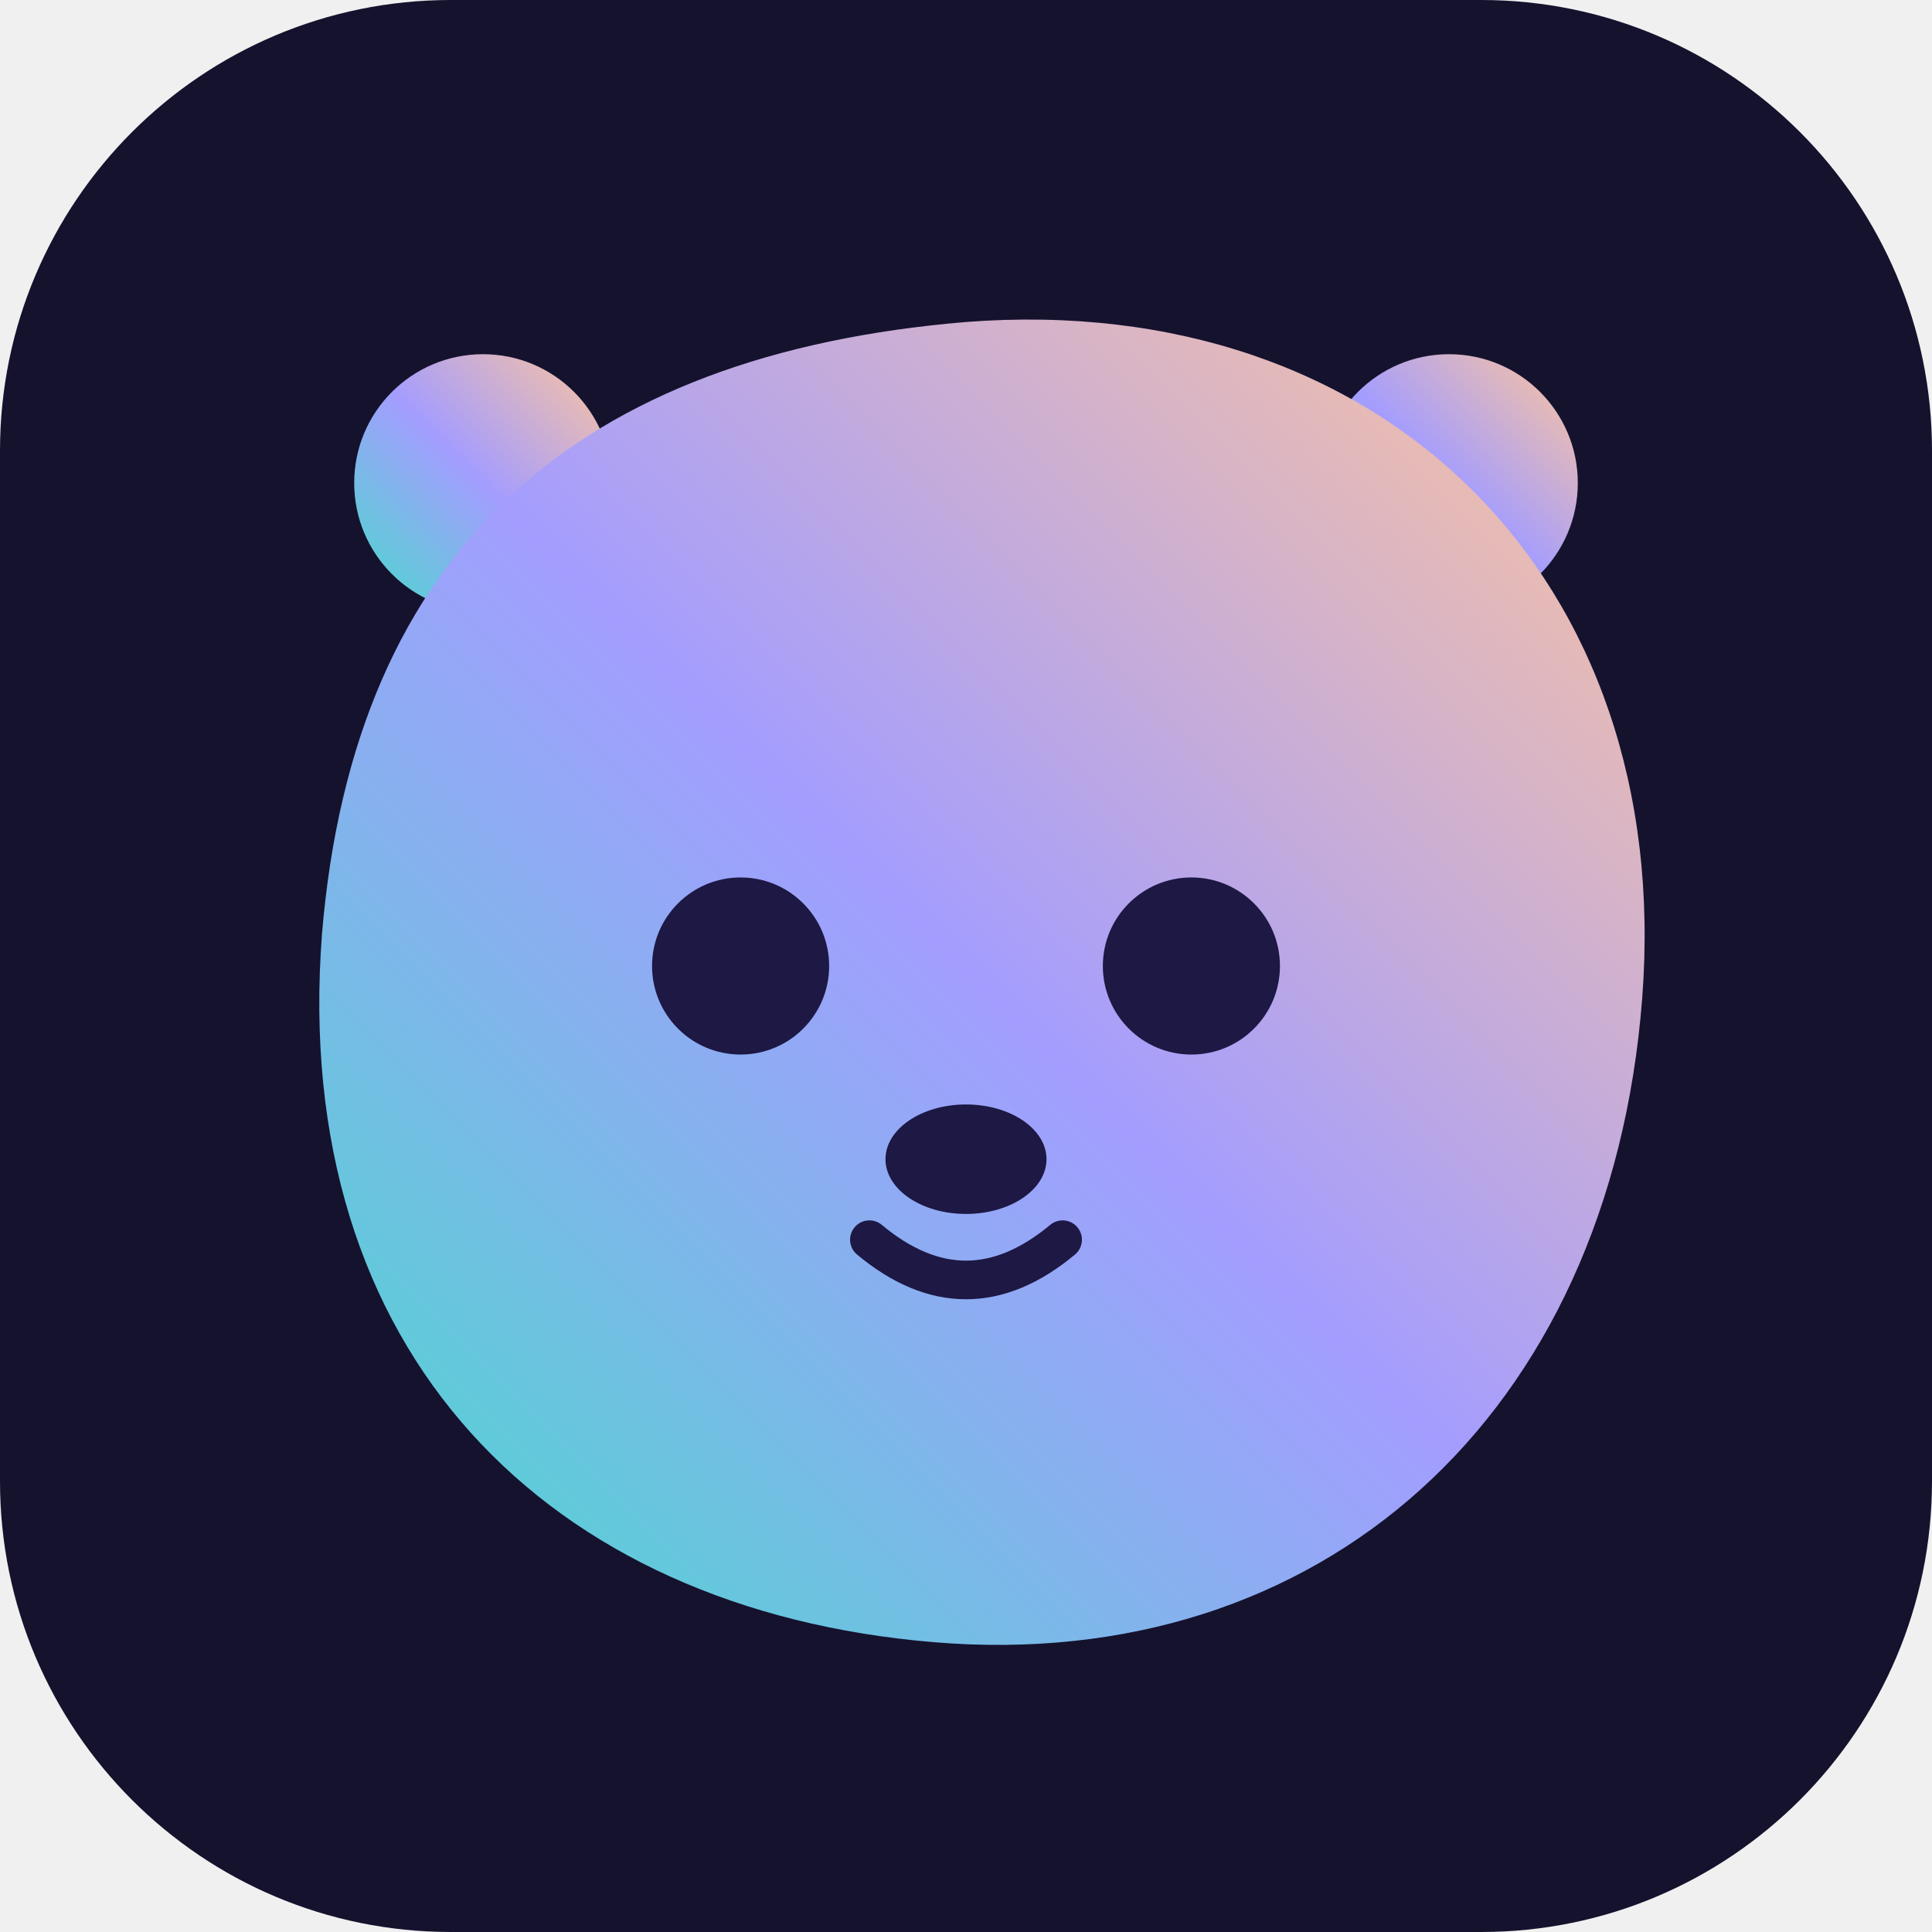
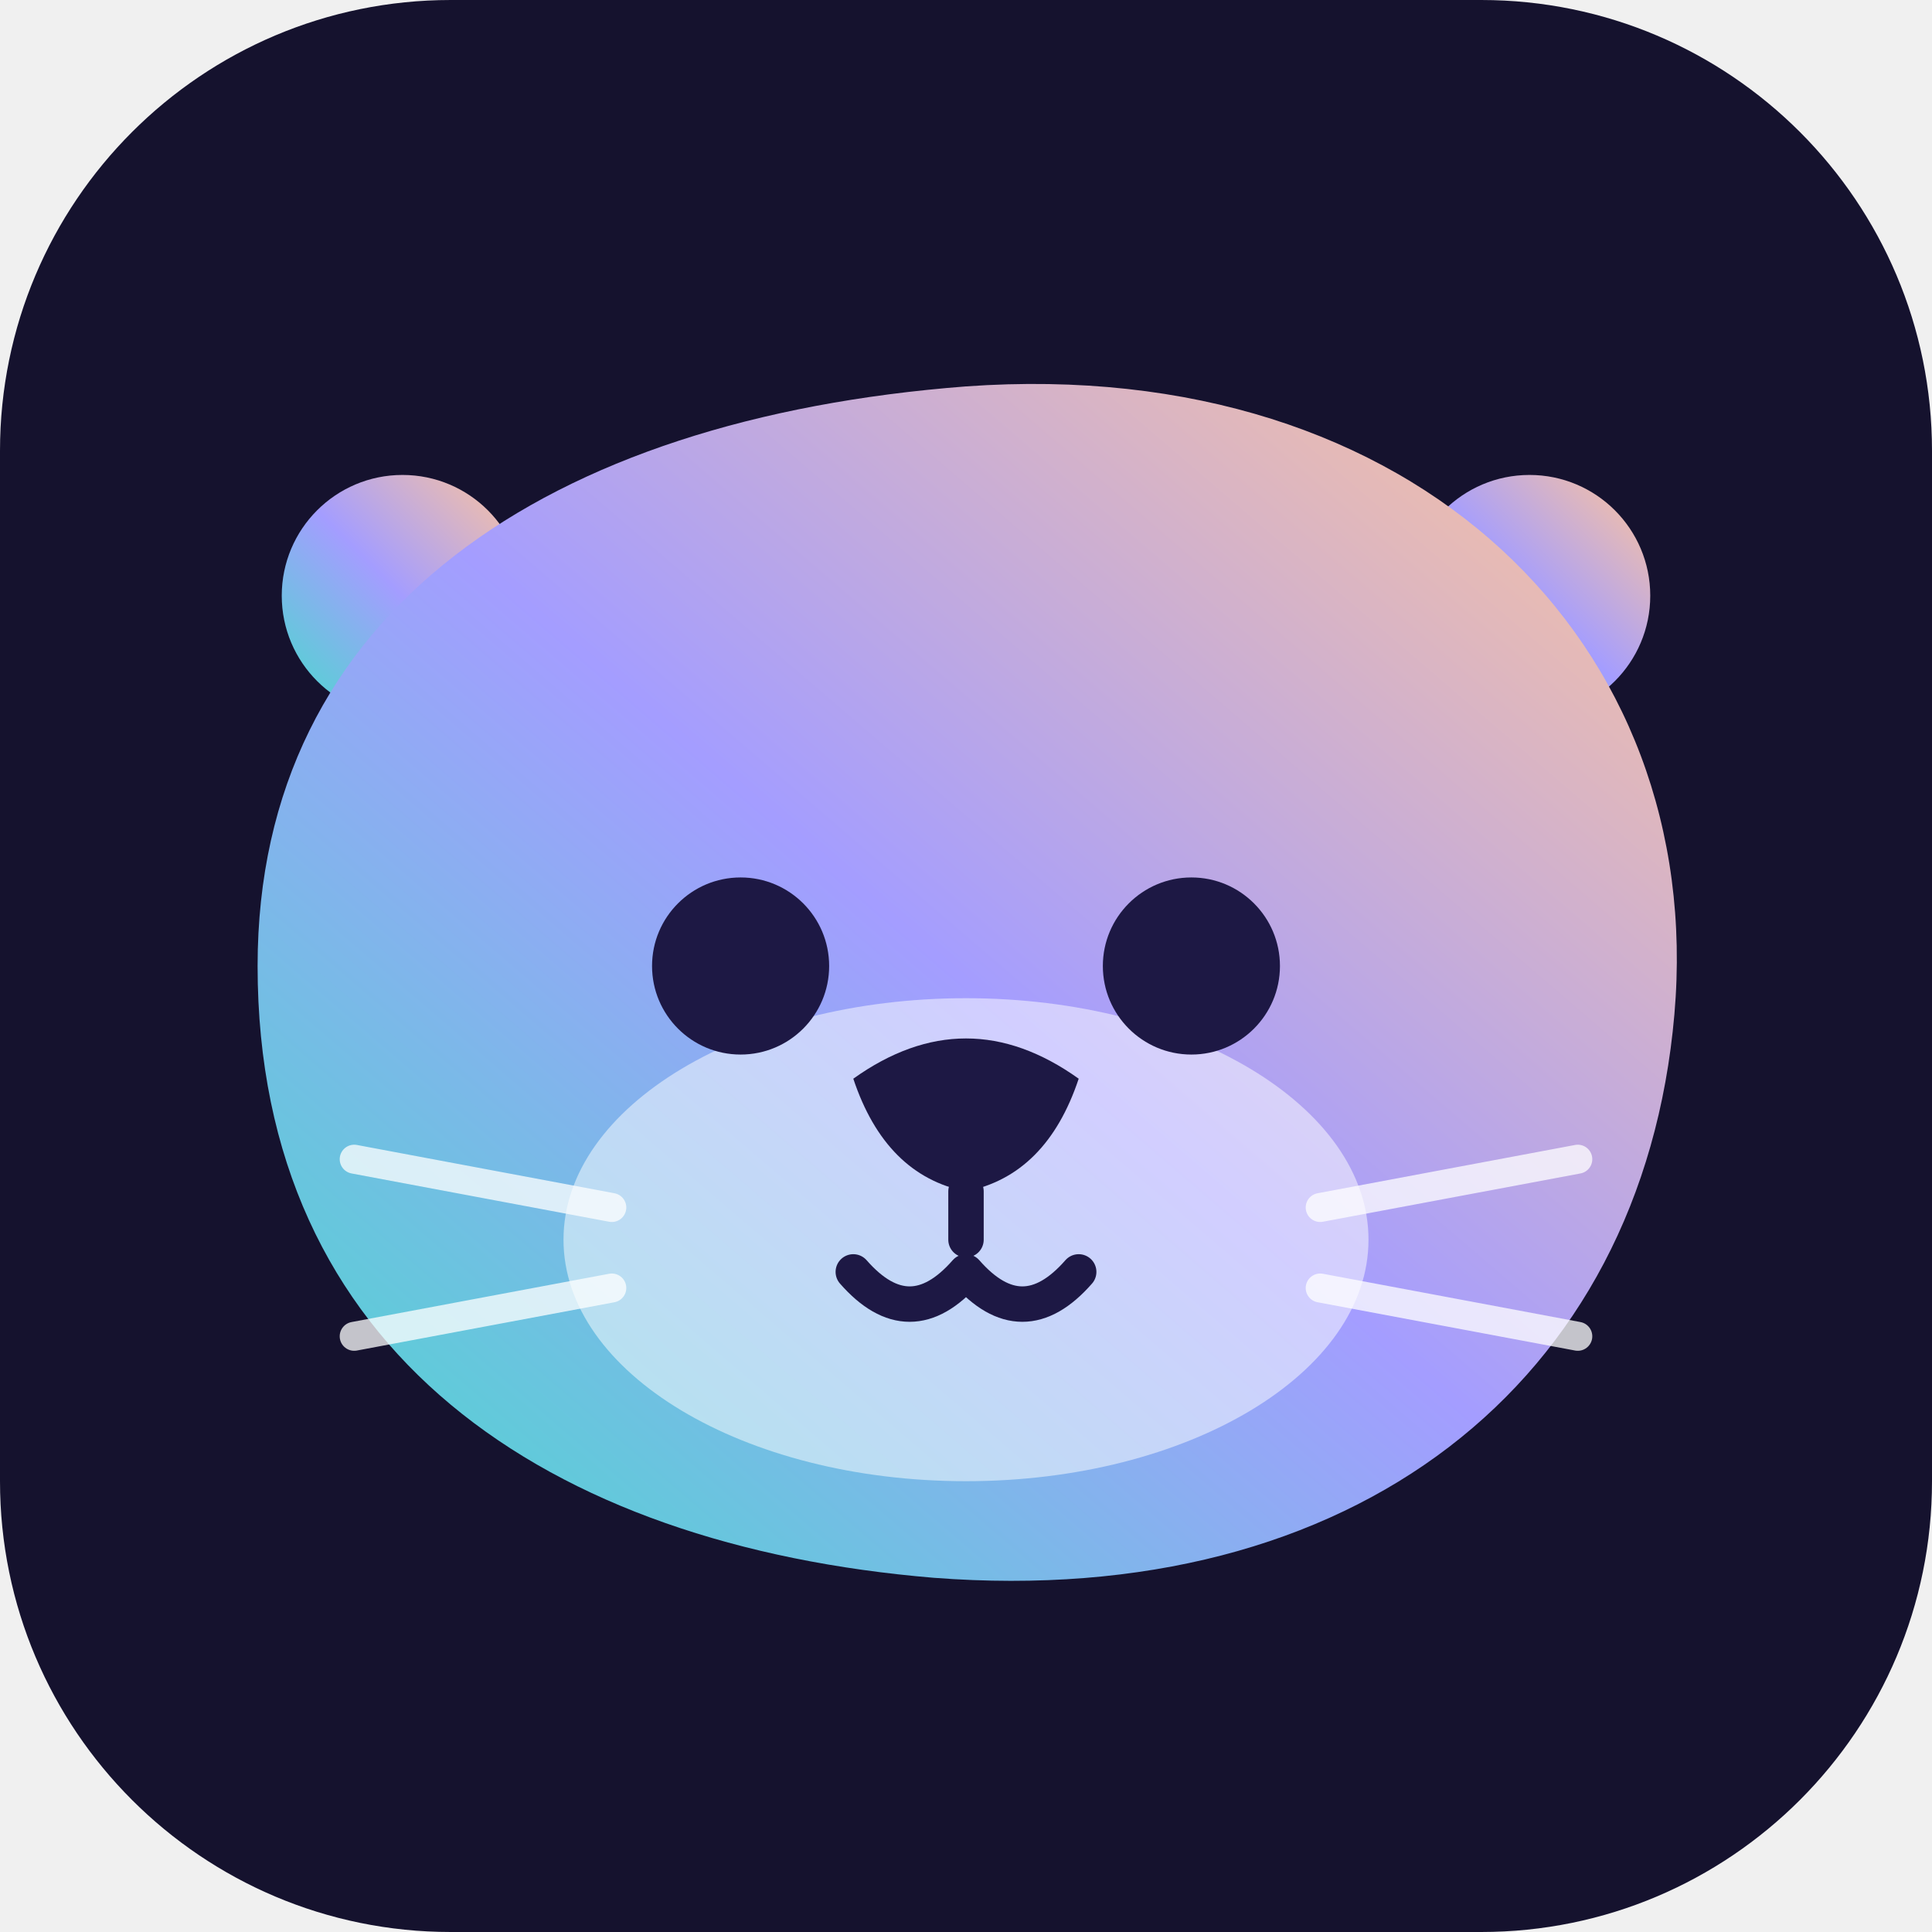
<svg xmlns="http://www.w3.org/2000/svg" viewBox="0 0 120 120">
  <defs>
    <linearGradient id="g" x1="1" y1="0" x2="0" y2="1">
      <stop offset="0" stop-color="#ffc59a" />
      <stop offset=".5" stop-color="#a49dff" />
      <stop offset="1" stop-color="#46dccb" />
    </linearGradient>
  </defs>
  <rect width="120" height="120" rx="28" fill="#15122e" />
-   <circle cx="30" cy="30" r="8" fill="url(#g)" />
-   <circle cx="90" cy="30" r="8" fill="url(#g)" />
-   <path fill="url(#g)" d="M60 20C86 18 104 36 102 62C100 88 82 104 58 102C34 100 18 84 20 58C22 34 36 22 60 20Z" />
+   <circle cx="25" cy="37" r="7.5" fill="url(#g)" />
+   <circle cx="95" cy="37" r="7.5" fill="url(#g)" />
+   <path fill="url(#g)" d="M60 24C88 22 106 40 104 63C102 86 84 100 58 98C34 96 16 84 16 60C16 38 34 26 60 24Z" />
+   <ellipse cx="60" cy="77" rx="25" ry="15" fill="#fff" fill-opacity=".5" />
+   <path d="M38 75L22 72M38 80L22 83M82 75L98 72M82 80L98 83" stroke="#fff" stroke-opacity=".75" stroke-width="1.8" stroke-linecap="round" />
  <circle cx="46" cy="60" r="5.5" fill="#1d1844" />
  <circle cx="74" cy="60" r="5.5" fill="#1d1844" />
-   <ellipse cx="60" cy="72" rx="5" ry="3.4" fill="#1d1844" />
-   <path d="M54 77q6 5 12 0" fill="none" stroke="#1d1844" stroke-width="2.4" stroke-linecap="round" />
+   <path d="M53 67q7-5 14 0q-2 6-7 7q-5-1-7-7z" fill="#1d1844" />
+   <path d="M60 74v3M53 79q3.5 4 7 0q3.5 4 7 0" fill="none" stroke="#1d1844" stroke-width="2.2" stroke-linecap="round" stroke-linejoin="round" />
</svg>
